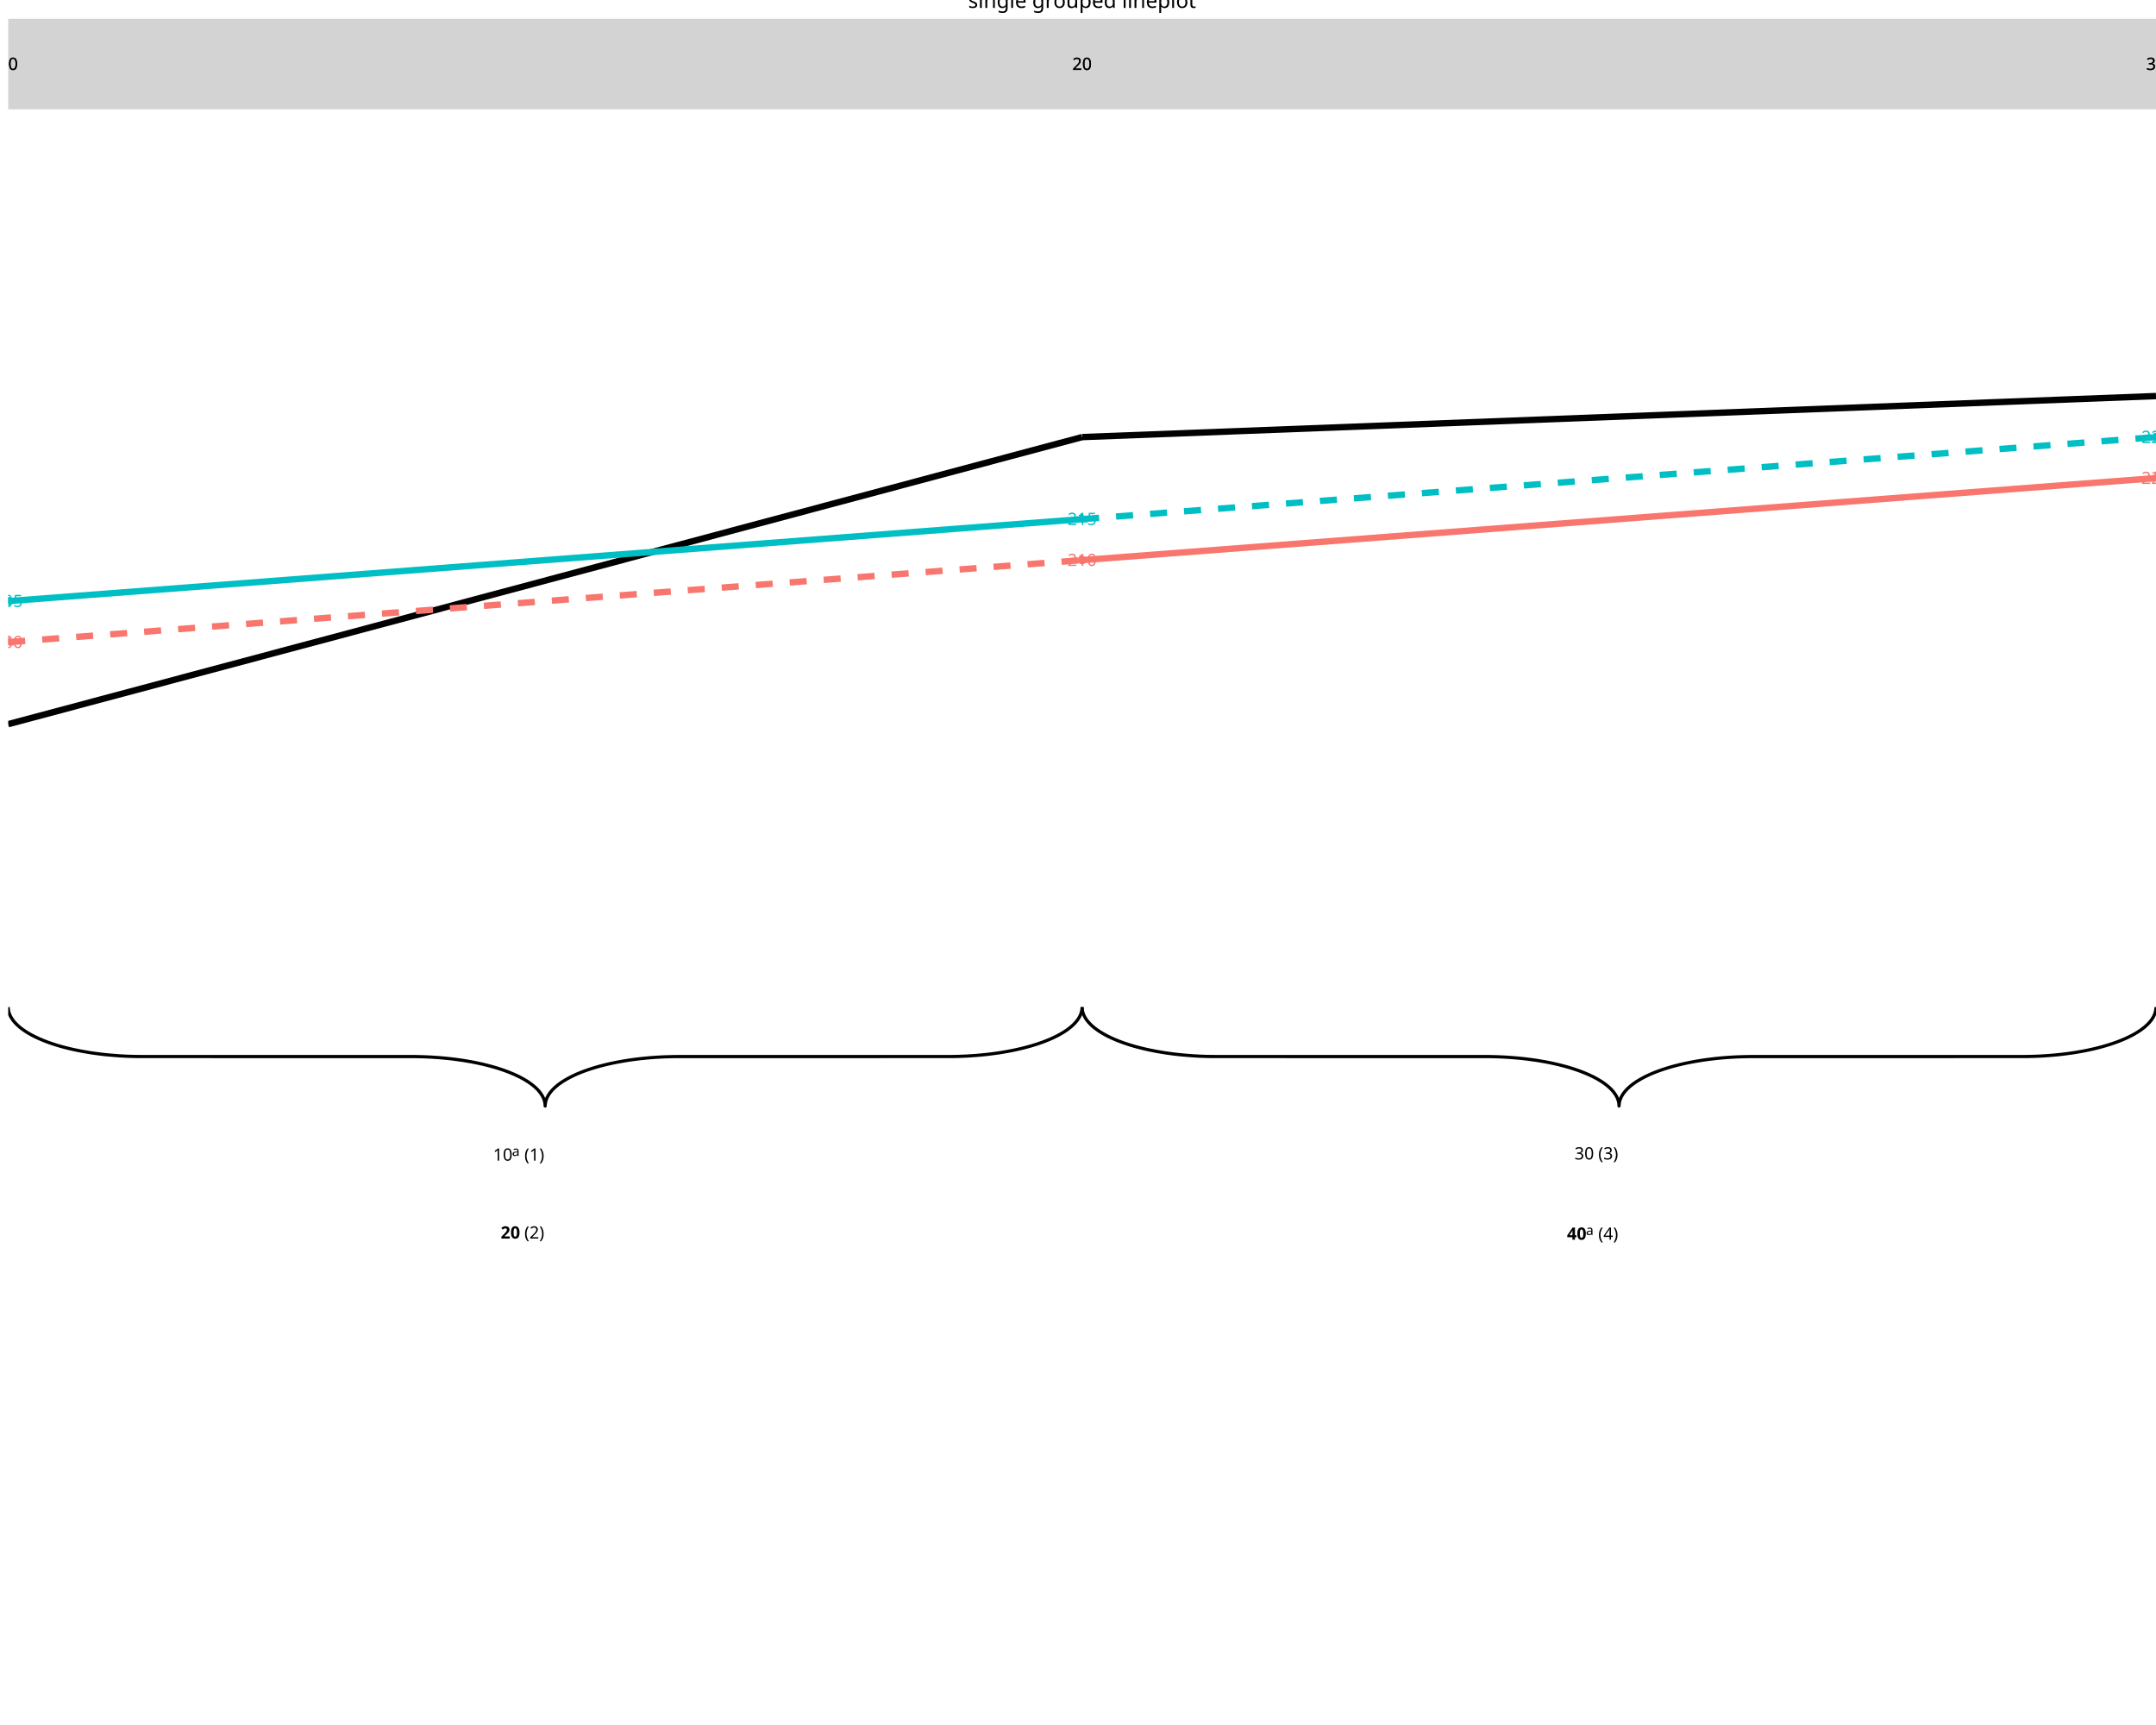
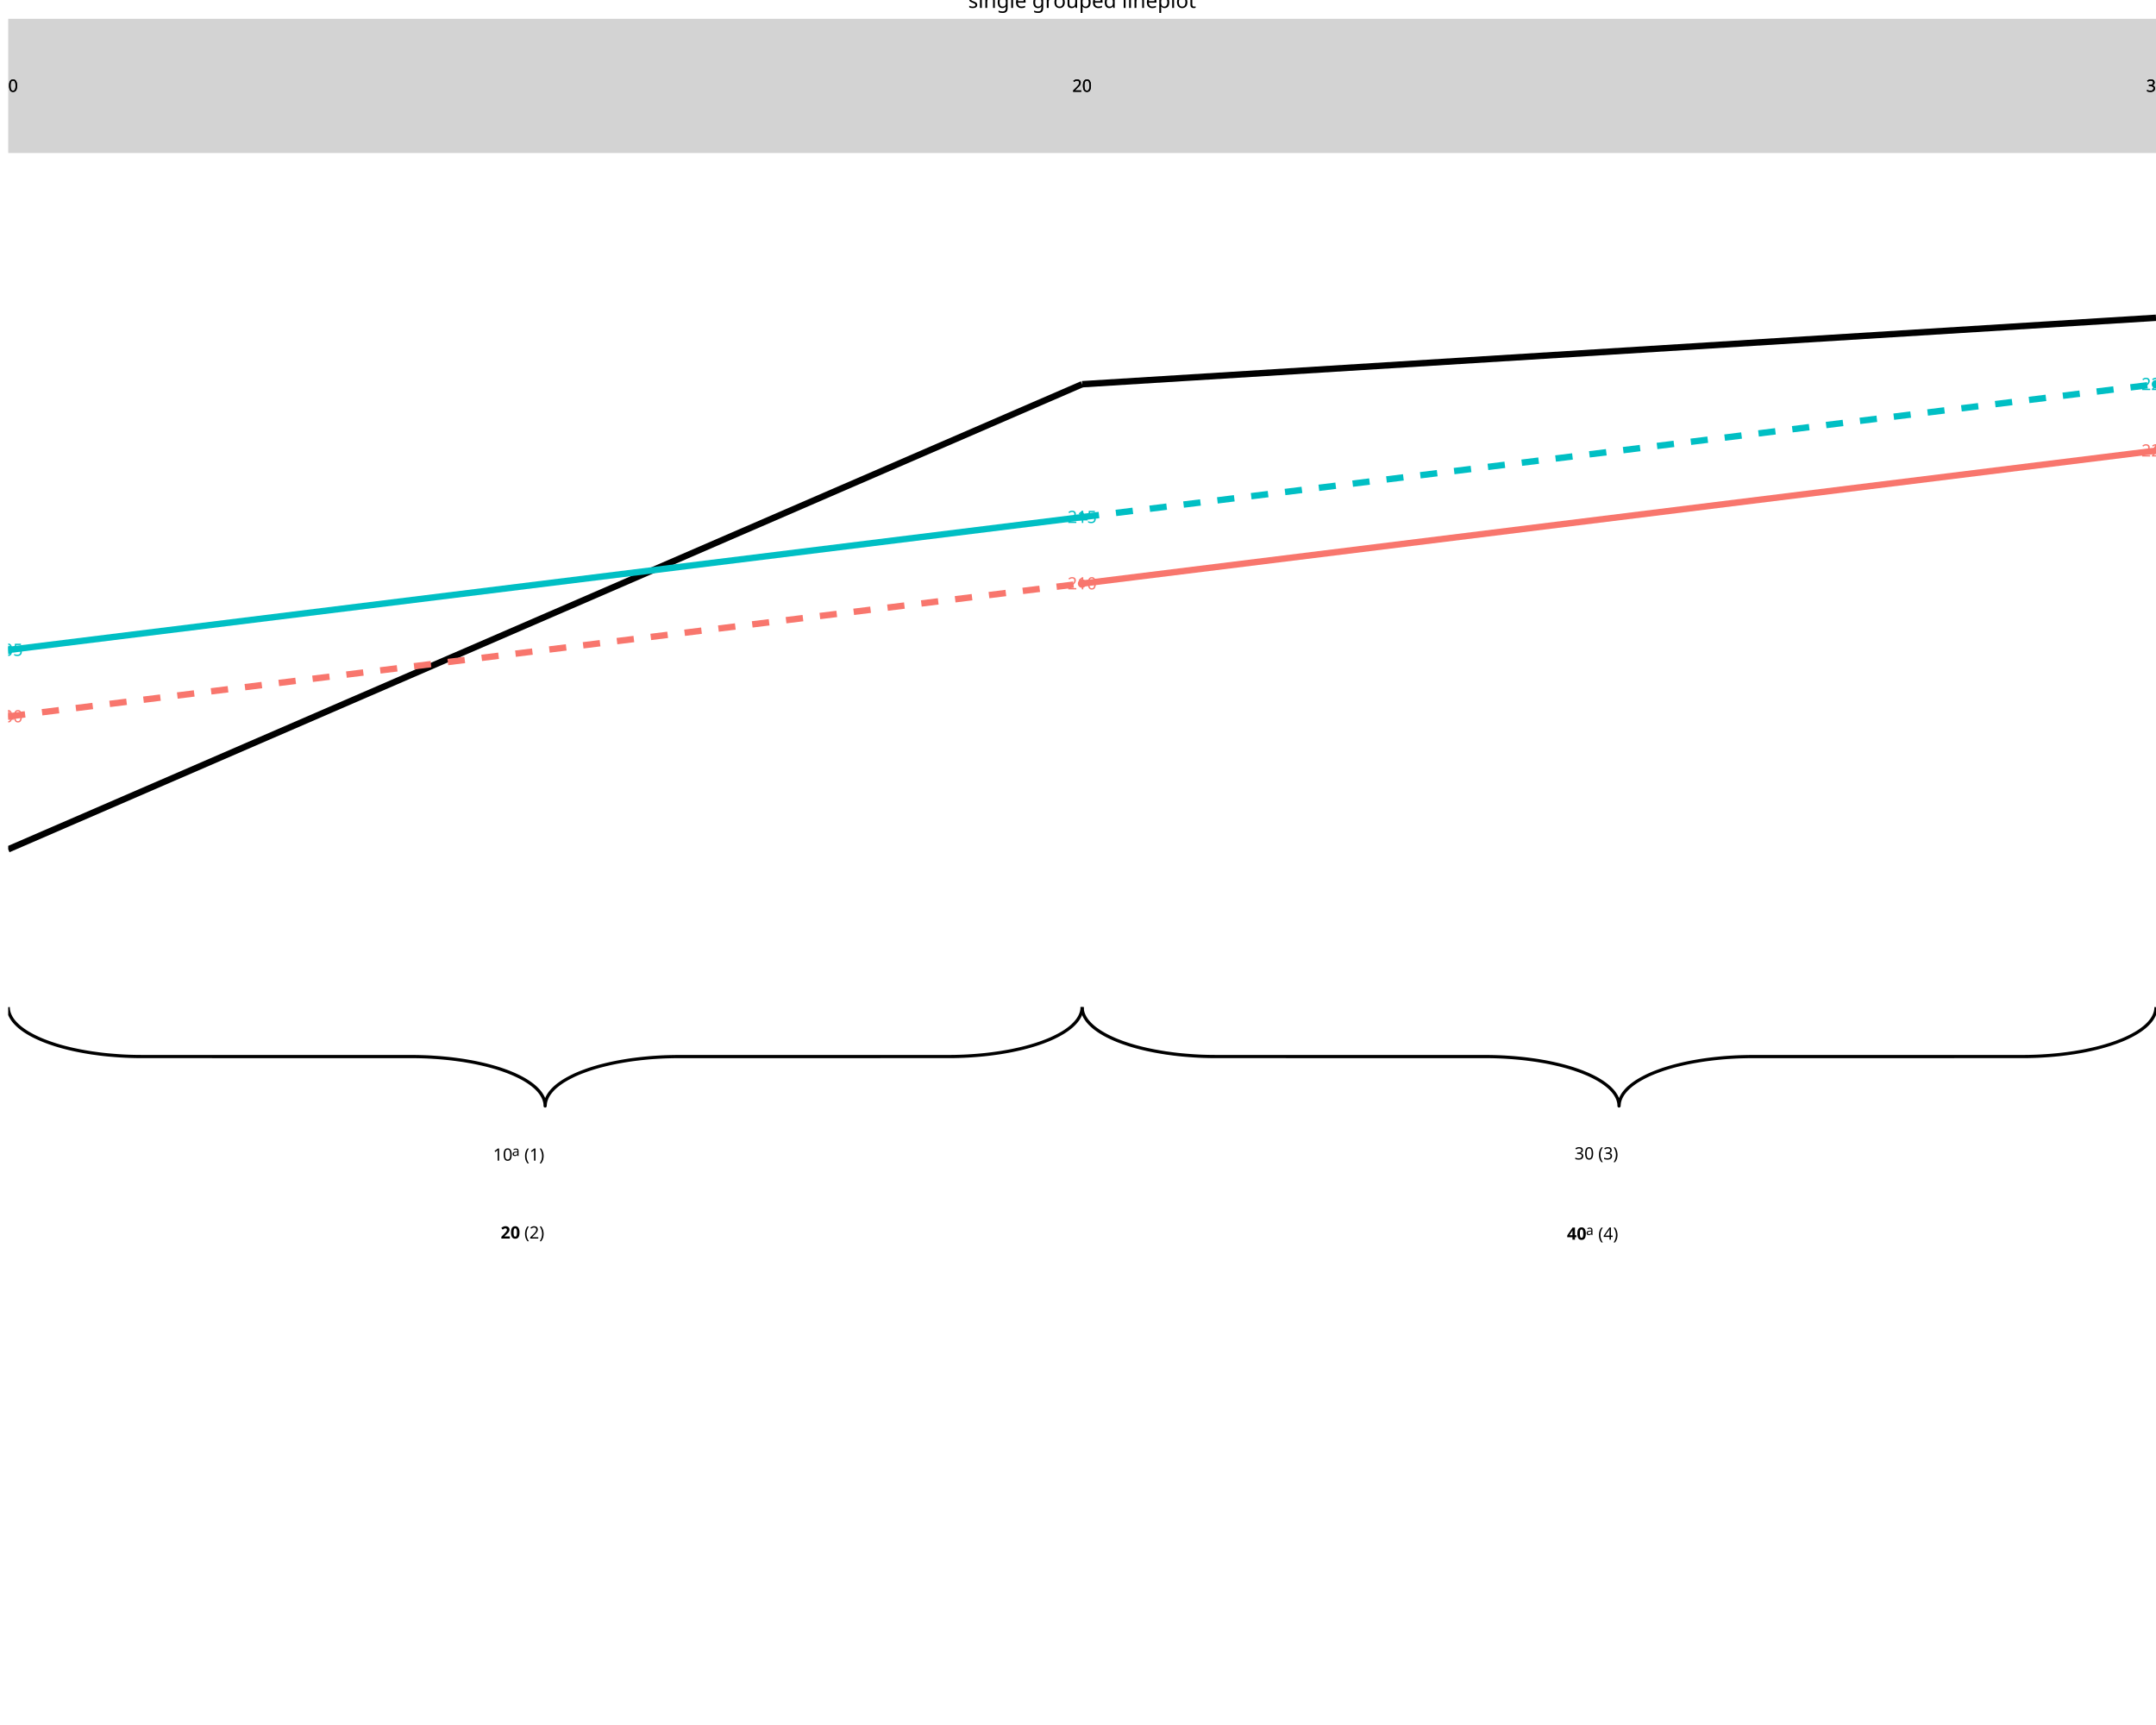
<svg xmlns="http://www.w3.org/2000/svg" class="svglite" data-engine-version="2.0" width="720.00pt" height="576.00pt" viewBox="0 0 720.00 576.00">
  <defs>
    <style type="text/css">
    .svglite line, .svglite polyline, .svglite polygon, .svglite path, .svglite rect, .svglite circle {
      fill: none;
      stroke: #000000;
      stroke-linecap: round;
      stroke-linejoin: round;
      stroke-miterlimit: 10.00;
    }
  </style>
  </defs>
  <rect width="100%" height="100%" style="stroke: none; fill: #FFFFFF;" />
  <defs>
    <clipPath id="cpMC4wMHw3MjAuMDB8MC4wMHw1NzYuMDA=">
      <rect x="0.00" y="0.00" width="720.00" height="576.00" />
    </clipPath>
  </defs>
  <g clip-path="url(#cpMC4wMHw3MjAuMDB8MC4wMHw1NzYuMDA=)">
</g>
  <defs>
    <clipPath id="cpMi43NHw3MjAuMDB8Ni4yN3w0MzIuMDA=">
      <rect x="2.74" y="6.27" width="717.26" height="425.73" />
    </clipPath>
  </defs>
  <g clip-path="url(#cpMi43NHw3MjAuMDB8Ni4yN3w0MzIuMDA=)">
    <polyline points="2.74,336.29 2.75,336.55 2.79,337.07 2.88,337.59 3.01,338.11 3.19,338.63 3.41,339.14 3.68,339.66 3.99,340.16 4.34,340.67 4.74,341.17 5.18,341.66 5.66,342.15 6.19,342.64 6.75,343.12 7.36,343.59 8.00,344.05 8.69,344.51 9.41,344.95 10.17,345.39 10.97,345.82 11.81,346.24 12.68,346.65 13.58,347.05 14.52,347.44 15.50,347.82 16.50,348.19 17.54,348.54 18.60,348.89 19.70,349.22 20.82,349.54 21.97,349.84 23.14,350.13 24.34,350.41 25.56,350.67 26.81,350.92 28.07,351.15 29.36,351.37 30.66,351.58 31.98,351.76 33.31,351.94 34.66,352.10 36.02,352.24 37.40,352.36 38.78,352.47 40.17,352.57 41.57,352.65 42.98,352.71 44.39,352.75 45.80,352.78 47.21,352.79 138.29,352.80 139.70,352.82 141.11,352.86 142.52,352.91 143.92,352.98 145.32,353.07 146.71,353.17 148.09,353.29 149.45,353.42 150.81,353.57 152.15,353.74 153.48,353.92 154.79,354.11 156.08,354.33 157.36,354.55 158.61,354.79 159.84,355.05 161.05,355.32 162.24,355.60 163.40,355.90 164.54,356.21 165.65,356.53 166.73,356.87 167.78,357.22 168.80,357.58 169.79,357.95 170.74,358.34 171.67,358.73 172.56,359.14 173.41,359.55 174.23,359.98 175.01,360.41 175.75,360.86 176.46,361.31 177.12,361.77 177.75,362.24 178.33,362.71 178.88,363.19 179.38,363.68 179.84,364.17 180.26,364.67 180.63,365.17 180.96,365.68 181.25,366.19 181.50,366.70 181.70,367.22 181.85,367.73 181.97,368.25 182.03,368.77 182.05,369.30 182.05,369.30 182.06,369.04 182.11,368.51 182.19,367.99 182.33,367.48 182.51,366.96 182.73,366.44 183.00,365.93 183.31,365.42 183.66,364.92 184.06,364.42 184.50,363.92 184.98,363.43 185.50,362.95 186.07,362.47 186.67,362.00 187.32,361.54 188.00,361.08 188.73,360.64 189.49,360.20 190.29,359.77 191.12,359.35 191.99,358.93 192.90,358.53 193.84,358.14 194.81,357.77 195.82,357.40 196.85,357.04 197.92,356.70 199.01,356.37 200.13,356.05 201.28,355.75 202.46,355.46 203.66,355.18 204.88,354.92 206.12,354.67 207.39,354.44 208.67,354.22 209.97,354.01 211.29,353.82 212.63,353.65 213.98,353.49 215.34,353.35 216.71,353.22 218.09,353.11 219.49,353.02 220.89,352.94 222.29,352.88 223.70,352.84 225.11,352.81 226.53,352.80 317.60,352.79 319.02,352.77 320.43,352.73 321.84,352.68 323.24,352.61 324.64,352.52 326.02,352.42 327.40,352.30 328.77,352.17 330.12,352.02 331.47,351.85 332.79,351.67 334.10,351.48 335.40,351.26 336.67,351.04 337.93,350.80 339.16,350.54 340.37,350.27 341.56,349.99 342.72,349.69 343.85,349.38 344.96,349.05 346.04,348.72 347.09,348.37 348.11,348.01 349.10,347.63 350.06,347.25 350.98,346.86 351.87,346.45 352.72,346.03 353.54,345.61 354.32,345.17 355.07,344.73 355.77,344.28 356.44,343.82 357.06,343.35 357.65,342.88 358.19,342.40 358.69,341.91 359.15,341.42 359.57,340.92 359.95,340.42 360.28,339.91 360.57,339.40 360.81,338.89 361.01,338.37 361.17,337.85 361.28,337.33 361.35,336.81 361.37,336.29 361.37,336.29 " style="stroke-width: 1.07; stroke-linecap: butt;" />
    <polyline points="361.37,336.29 361.38,336.55 361.42,337.07 361.51,337.59 361.64,338.11 361.82,338.63 362.04,339.14 362.31,339.66 362.62,340.16 362.97,340.67 363.37,341.17 363.81,341.66 364.29,342.15 364.82,342.64 365.38,343.12 365.99,343.59 366.63,344.05 367.32,344.51 368.04,344.95 368.80,345.39 369.60,345.82 370.44,346.24 371.31,346.65 372.21,347.05 373.15,347.44 374.13,347.82 375.13,348.19 376.17,348.54 377.23,348.89 378.33,349.22 379.45,349.54 380.60,349.84 381.77,350.13 382.97,350.41 384.19,350.67 385.44,350.92 386.70,351.15 387.99,351.37 389.29,351.58 390.61,351.76 391.94,351.94 393.29,352.10 394.65,352.24 396.03,352.36 397.41,352.47 398.80,352.57 400.20,352.65 401.61,352.71 403.02,352.75 404.43,352.78 405.84,352.79 496.92,352.80 498.33,352.82 499.74,352.86 501.15,352.91 502.55,352.98 503.95,353.07 505.34,353.17 506.72,353.29 508.08,353.42 509.44,353.57 510.78,353.74 512.11,353.92 513.42,354.11 514.71,354.33 515.99,354.55 517.24,354.79 518.47,355.05 519.69,355.32 520.87,355.60 522.03,355.90 523.17,356.21 524.28,356.53 525.36,356.87 526.41,357.22 527.43,357.58 528.42,357.95 529.37,358.34 530.30,358.73 531.19,359.14 532.04,359.55 532.86,359.98 533.64,360.41 534.38,360.86 535.09,361.31 535.75,361.77 536.38,362.24 536.96,362.71 537.51,363.19 538.01,363.68 538.47,364.17 538.89,364.67 539.26,365.17 539.59,365.68 539.88,366.19 540.13,366.70 540.33,367.22 540.48,367.73 540.60,368.25 540.66,368.77 540.68,369.30 540.68,369.30 540.69,369.04 540.74,368.51 540.82,367.99 540.96,367.48 541.14,366.96 541.36,366.44 541.63,365.93 541.94,365.42 542.29,364.92 542.69,364.42 543.13,363.92 543.61,363.43 544.13,362.95 544.70,362.47 545.30,362.00 545.95,361.54 546.63,361.08 547.36,360.64 548.12,360.20 548.92,359.77 549.75,359.35 550.62,358.93 551.53,358.53 552.47,358.14 553.44,357.77 554.45,357.40 555.48,357.04 556.55,356.70 557.64,356.37 558.76,356.05 559.91,355.75 561.09,355.46 562.29,355.18 563.51,354.92 564.75,354.67 566.02,354.44 567.30,354.22 568.60,354.01 569.92,353.82 571.26,353.65 572.61,353.49 573.97,353.35 575.34,353.22 576.72,353.11 578.12,353.02 579.52,352.94 580.92,352.88 582.33,352.84 583.74,352.81 585.16,352.80 676.23,352.79 677.65,352.77 679.06,352.73 680.47,352.68 681.87,352.61 683.27,352.52 684.65,352.42 686.03,352.30 687.40,352.17 688.75,352.02 690.10,351.85 691.42,351.67 692.73,351.48 694.03,351.26 695.30,351.04 696.56,350.80 697.79,350.54 699.00,350.27 700.19,349.99 701.35,349.69 702.48,349.38 703.59,349.05 704.67,348.72 705.72,348.37 706.74,348.01 707.73,347.63 708.69,347.25 709.61,346.86 710.50,346.45 711.36,346.03 712.17,345.61 712.95,345.17 713.70,344.73 714.40,344.28 715.07,343.82 715.69,343.35 716.28,342.88 716.82,342.40 717.32,341.91 717.78,341.42 718.20,340.92 718.58,340.42 718.91,339.91 719.20,339.40 719.44,338.89 719.64,338.37 719.80,337.85 719.91,337.33 719.98,336.81 720.00,336.29 720.00,336.29 " style="stroke-width: 1.07; stroke-linecap: butt;" />
    <text x="164.66" y="387.56" style="font-size: 5.69px; font-family: sans;" textLength="6.33px" lengthAdjust="spacingAndGlyphs">10</text>
    <text x="170.99" y="385.99" style="font-size: 4.55px; font-family: sans;" textLength="2.53px" lengthAdjust="spacingAndGlyphs">a</text>
    <text x="175.10" y="387.56" style="font-size: 5.69px; font-family: sans;" textLength="6.95px" lengthAdjust="spacingAndGlyphs">(1)</text>
    <text x="167.19" y="413.57" style="font-size: 5.69px; font-weight: bold; font-family: sans;" textLength="6.33px" lengthAdjust="spacingAndGlyphs">20</text>
    <text x="175.10" y="413.57" style="font-size: 5.69px; font-family: sans;" textLength="6.95px" lengthAdjust="spacingAndGlyphs">(2)</text>
    <text x="525.82" y="387.16" style="font-size: 5.69px; font-family: sans;" textLength="6.33px" lengthAdjust="spacingAndGlyphs">30</text>
    <text x="533.73" y="387.16" style="font-size: 5.69px; font-family: sans;" textLength="6.95px" lengthAdjust="spacingAndGlyphs">(3)</text>
    <text x="523.29" y="413.96" style="font-size: 5.69px; font-weight: bold; font-family: sans;" textLength="6.33px" lengthAdjust="spacingAndGlyphs">40</text>
    <text x="529.62" y="412.39" style="font-size: 4.55px; font-family: sans;" textLength="2.53px" lengthAdjust="spacingAndGlyphs">a</text>
    <text x="533.73" y="413.96" style="font-size: 5.69px; font-family: sans;" textLength="6.95px" lengthAdjust="spacingAndGlyphs">(4)</text>
-     <line x1="2.74" y1="241.81" x2="361.37" y2="145.95" style="stroke-width: 2.13; stroke-linecap: butt;" />
-     <line x1="361.37" y1="145.95" x2="720.00" y2="132.25" style="stroke-width: 2.13; stroke-linecap: butt;" />
-     <line x1="2.74" y1="214.42" x2="361.37" y2="187.03" style="stroke-width: 2.13; stroke: #F8766D; stroke-dasharray: 5.69,5.69; stroke-linecap: butt;" />
-     <line x1="2.74" y1="200.72" x2="361.37" y2="173.34" style="stroke-width: 2.13; stroke: #00BFC4; stroke-linecap: butt;" />
-     <line x1="361.37" y1="187.03" x2="720.00" y2="159.64" style="stroke-width: 2.13; stroke: #F8766D; stroke-linecap: butt;" />
-     <line x1="361.37" y1="173.34" x2="720.00" y2="145.95" style="stroke-width: 2.13; stroke: #00BFC4; stroke-dasharray: 5.69,5.69; stroke-linecap: butt;" />
-     <polygon points="2.74,212.21 4.65,215.52 0.83,215.52 " style="stroke-width: 0.71; stroke: none; fill: #F8766D;" />
-     <circle cx="2.74" cy="200.72" r="1.42" style="stroke-width: 0.71; stroke: none; fill: #00BFC4;" />
-     <circle cx="361.37" cy="187.03" r="1.42" style="stroke-width: 0.71; stroke: none; fill: #F8766D;" />
-     <polygon points="361.37,171.13 363.28,174.44 359.46,174.44 " style="stroke-width: 0.71; stroke: none; fill: #00BFC4;" />
-     <polygon points="720.00,157.43 721.91,160.75 718.09,160.75 " style="stroke-width: 0.71; stroke: none; fill: #F8766D;" />
-     <circle cx="720.00" cy="145.95" r="1.42" style="stroke-width: 0.71; stroke: none; fill: #00BFC4;" />
-     <text x="2.74" y="216.38" text-anchor="middle" style="font-size: 5.69px; fill: #F8766D; font-family: sans;" textLength="9.50px" lengthAdjust="spacingAndGlyphs">200</text>
-     <text x="2.74" y="202.68" text-anchor="middle" style="font-size: 5.69px; fill: #00BFC4; font-family: sans;" textLength="9.50px" lengthAdjust="spacingAndGlyphs">205</text>
-     <text x="361.37" y="188.99" text-anchor="middle" style="font-size: 5.69px; fill: #F8766D; font-family: sans;" textLength="9.50px" lengthAdjust="spacingAndGlyphs">210</text>
-     <text x="361.37" y="175.29" text-anchor="middle" style="font-size: 5.69px; fill: #00BFC4; font-family: sans;" textLength="9.50px" lengthAdjust="spacingAndGlyphs">215</text>
-     <text x="720.00" y="161.60" text-anchor="middle" style="font-size: 5.69px; fill: #F8766D; font-family: sans;" textLength="9.50px" lengthAdjust="spacingAndGlyphs">220</text>
-     <text x="720.00" y="147.91" text-anchor="middle" style="font-size: 5.69px; fill: #00BFC4; font-family: sans;" textLength="9.50px" lengthAdjust="spacingAndGlyphs">225</text>
-     <rect x="2.74" y="6.27" width="717.26" height="30.24" style="stroke-width: 1.07; stroke: none; stroke-linecap: butt; stroke-linejoin: miter; fill: #D3D3D3;" />
-     <text x="2.74" y="23.35" text-anchor="middle" style="font-size: 5.69px; font-family: sans;" textLength="6.33px" lengthAdjust="spacingAndGlyphs">10</text>
-     <text x="361.37" y="23.35" text-anchor="middle" style="font-size: 5.69px; font-family: sans;" textLength="6.33px" lengthAdjust="spacingAndGlyphs">20</text>
-     <text x="720.00" y="23.35" text-anchor="middle" style="font-size: 5.69px; font-family: sans;" textLength="6.33px" lengthAdjust="spacingAndGlyphs">30</text>
-     <text x="2.74" y="23.35" text-anchor="middle" style="font-size: 5.69px; font-family: sans;" textLength="6.33px" lengthAdjust="spacingAndGlyphs">10</text>
-     <text x="361.37" y="23.35" text-anchor="middle" style="font-size: 5.69px; font-family: sans;" textLength="6.33px" lengthAdjust="spacingAndGlyphs">20</text>
-     <text x="720.00" y="23.35" text-anchor="middle" style="font-size: 5.69px; font-family: sans;" textLength="6.33px" lengthAdjust="spacingAndGlyphs">30</text>
+     <line x1="2.74" y1="283.60" x2="361.37" y2="128.30" style="stroke-width: 2.13; stroke-linecap: butt;" />
+     <line x1="361.37" y1="128.30" x2="720.00" y2="106.11" style="stroke-width: 2.13; stroke-linecap: butt;" />
+     <line x1="2.74" y1="239.23" x2="361.37" y2="194.86" style="stroke-width: 2.13; stroke: #F8766D; stroke-dasharray: 5.69,5.69; stroke-linecap: butt;" />
+     <line x1="2.74" y1="217.04" x2="361.37" y2="172.67" style="stroke-width: 2.13; stroke: #00BFC4; stroke-linecap: butt;" />
+     <line x1="361.37" y1="194.86" x2="720.00" y2="150.48" style="stroke-width: 2.13; stroke: #F8766D; stroke-linecap: butt;" />
+     <line x1="361.37" y1="172.67" x2="720.00" y2="128.30" style="stroke-width: 2.13; stroke: #00BFC4; stroke-dasharray: 5.69,5.69; stroke-linecap: butt;" />
+     <polygon points="2.74,237.02 4.65,240.33 0.83,240.33 " style="stroke-width: 0.71; stroke: none; fill: #F8766D;" />
+     <circle cx="2.74" cy="217.04" r="1.42" style="stroke-width: 0.71; stroke: none; fill: #00BFC4;" />
+     <circle cx="361.37" cy="194.86" r="1.42" style="stroke-width: 0.71; stroke: none; fill: #F8766D;" />
+     <polygon points="361.37,170.46 363.28,173.77 359.46,173.77 " style="stroke-width: 0.71; stroke: none; fill: #00BFC4;" />
+     <polygon points="720.00,148.27 721.91,151.59 718.09,151.59 " style="stroke-width: 0.71; stroke: none; fill: #F8766D;" />
+     <circle cx="720.00" cy="128.30" r="1.42" style="stroke-width: 0.71; stroke: none; fill: #00BFC4;" />
+     <text x="2.74" y="241.19" text-anchor="middle" style="font-size: 5.69px; fill: #F8766D; font-family: sans;" textLength="9.50px" lengthAdjust="spacingAndGlyphs">200</text>
+     <text x="2.74" y="219.00" text-anchor="middle" style="font-size: 5.69px; fill: #00BFC4; font-family: sans;" textLength="9.50px" lengthAdjust="spacingAndGlyphs">205</text>
+     <text x="361.37" y="196.81" text-anchor="middle" style="font-size: 5.69px; fill: #F8766D; font-family: sans;" textLength="9.50px" lengthAdjust="spacingAndGlyphs">210</text>
+     <text x="361.37" y="174.63" text-anchor="middle" style="font-size: 5.69px; fill: #00BFC4; font-family: sans;" textLength="9.50px" lengthAdjust="spacingAndGlyphs">215</text>
+     <text x="720.00" y="152.44" text-anchor="middle" style="font-size: 5.69px; fill: #F8766D; font-family: sans;" textLength="9.50px" lengthAdjust="spacingAndGlyphs">220</text>
+     <text x="720.00" y="130.25" text-anchor="middle" style="font-size: 5.69px; fill: #00BFC4; font-family: sans;" textLength="9.50px" lengthAdjust="spacingAndGlyphs">225</text>
+     <rect x="2.74" y="6.27" width="717.26" height="44.82" style="stroke-width: 1.07; stroke: none; stroke-linecap: butt; stroke-linejoin: miter; fill: #D3D3D3;" />
+     <text x="2.74" y="30.64" text-anchor="middle" style="font-size: 5.69px; font-family: sans;" textLength="6.33px" lengthAdjust="spacingAndGlyphs">10</text>
+     <text x="361.37" y="30.64" text-anchor="middle" style="font-size: 5.69px; font-family: sans;" textLength="6.33px" lengthAdjust="spacingAndGlyphs">20</text>
+     <text x="720.00" y="30.64" text-anchor="middle" style="font-size: 5.69px; font-family: sans;" textLength="6.33px" lengthAdjust="spacingAndGlyphs">30</text>
+     <text x="2.74" y="30.64" text-anchor="middle" style="font-size: 5.69px; font-family: sans;" textLength="6.33px" lengthAdjust="spacingAndGlyphs">10</text>
+     <text x="361.37" y="30.64" text-anchor="middle" style="font-size: 5.69px; font-family: sans;" textLength="6.33px" lengthAdjust="spacingAndGlyphs">20</text>
+     <text x="720.00" y="30.64" text-anchor="middle" style="font-size: 5.69px; font-family: sans;" textLength="6.33px" lengthAdjust="spacingAndGlyphs">30</text>
  </g>
  <g clip-path="url(#cpMC4wMHw3MjAuMDB8MC4wMHw1NzYuMDA=)">
    <text x="361.37" y="2.64" text-anchor="middle" style="font-size: 7.00px; font-family: sans;" textLength="70.05px" lengthAdjust="spacingAndGlyphs">single grouped lineplot</text>
  </g>
</svg>
